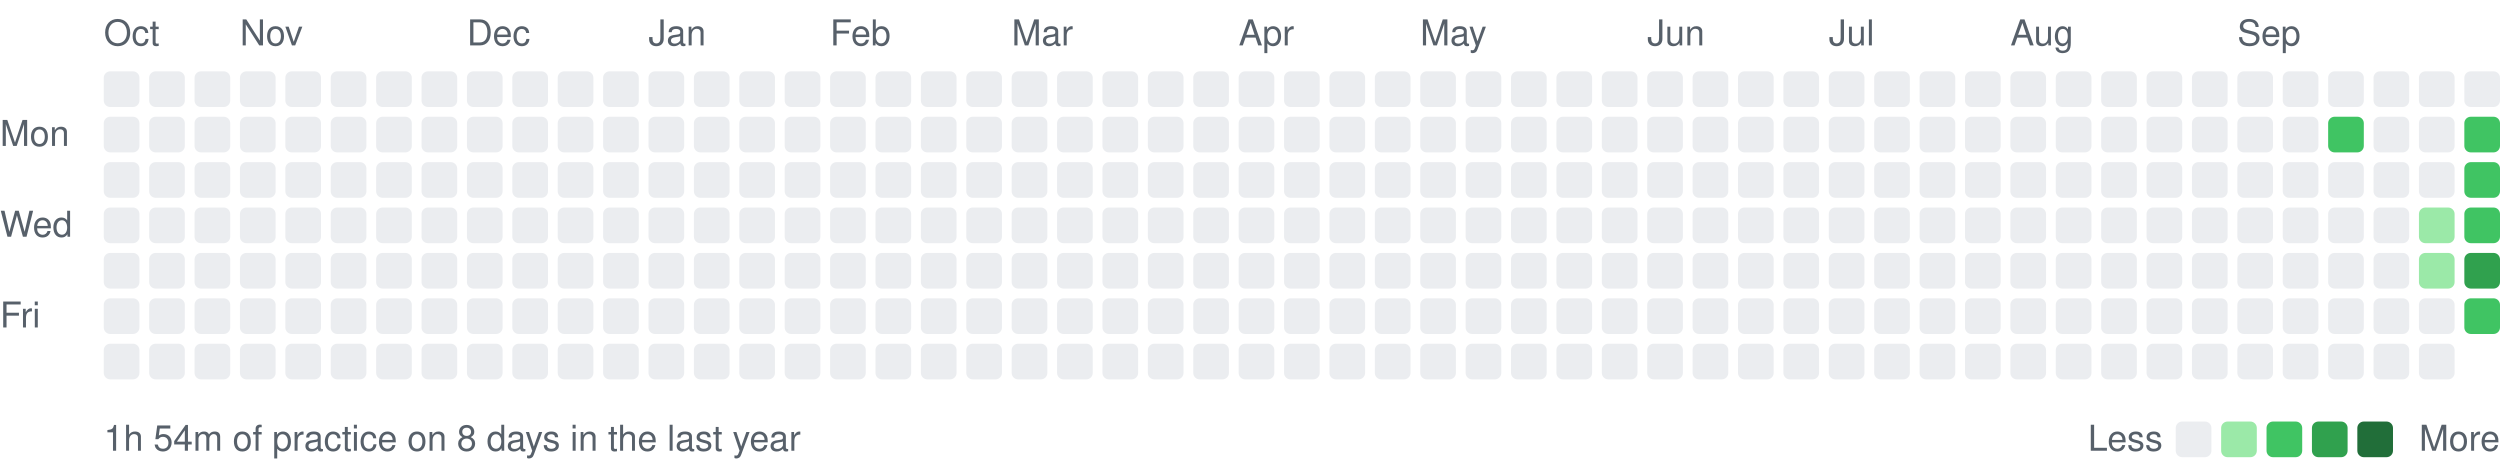
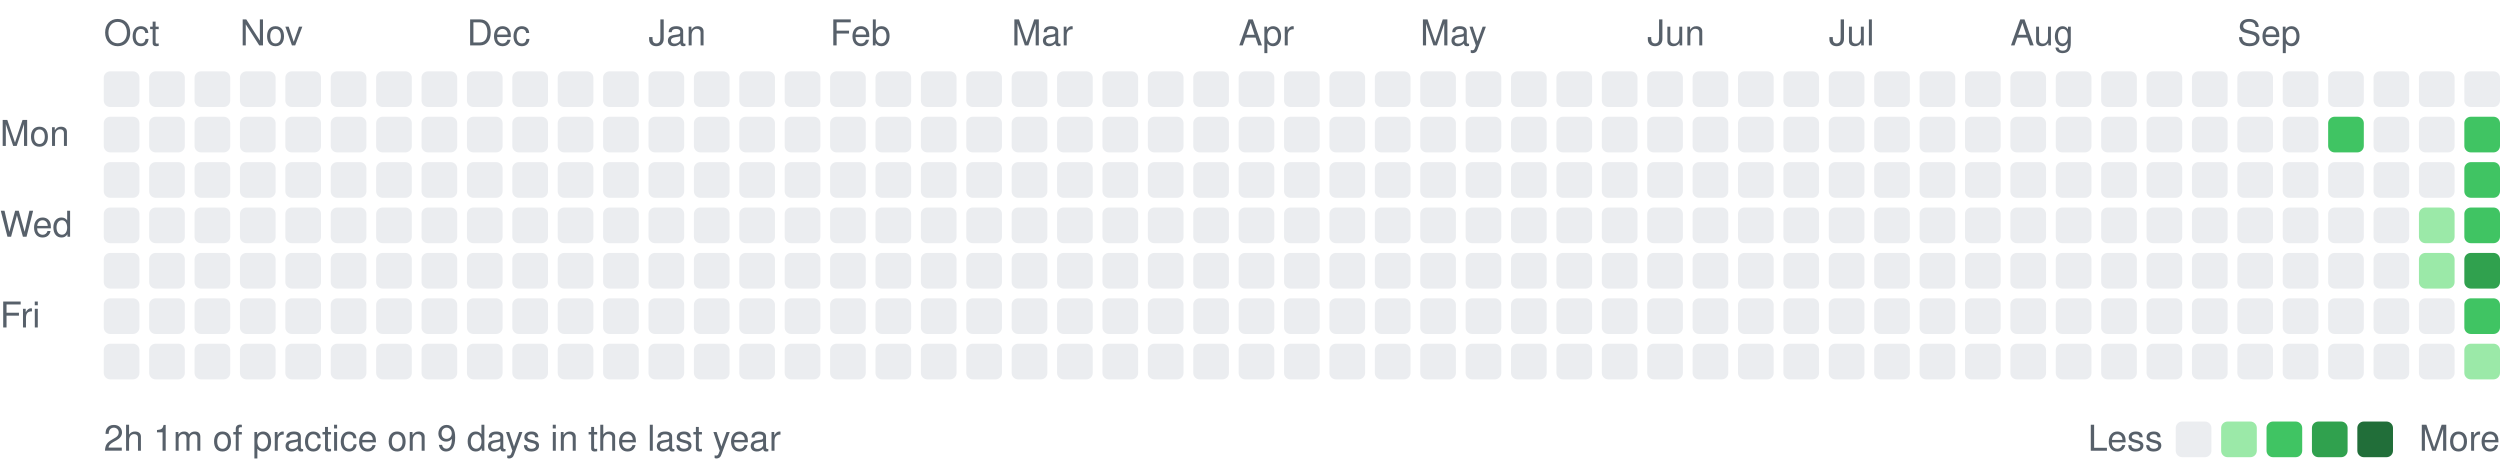
<svg xmlns="http://www.w3.org/2000/svg" width="771" height="145" viewBox="0 0 771 145" font-family="-apple-system, BlinkMacSystemFont, 'Segoe UI', Helvetica, Arial, sans-serif" font-size="11">
  <style>
.kc-t { fill: #57606a; }
.kc-h { fill: #24292f; }
.kc-g { stroke: #d0d7de; }
.kc-l0 { fill: #ebedf0; }
.kc-l1 { fill: #9be9a8; }
.kc-l2 { fill: #40c463; }
.kc-l3 { fill: #30a14e; }
.kc-l4 { fill: #216e39; }
.kc-line { stroke: #2da44e; }
.kc-dot { fill: #2da44e; }
@media (prefers-color-scheme: dark) {
:root:not([data-theme="light"]) .kc-t { fill: #8b949e; }
:root:not([data-theme="light"]) .kc-h { fill: #e6edf3; }
:root:not([data-theme="light"]) .kc-g { stroke: #30363d; }
:root:not([data-theme="light"]) .kc-l0 { fill: #262a31; }
:root:not([data-theme="light"]) .kc-l1 { fill: #0e4429; }
:root:not([data-theme="light"]) .kc-l2 { fill: #006d32; }
:root:not([data-theme="light"]) .kc-l3 { fill: #26a641; }
:root:not([data-theme="light"]) .kc-l4 { fill: #39d353; }
:root:not([data-theme="light"]) .kc-line { stroke: #3fb950; }
:root:not([data-theme="light"]) .kc-dot { fill: #3fb950; }
}
:root[data-theme="dark"] .kc-t { fill: #8b949e; }
:root[data-theme="dark"] .kc-h { fill: #e6edf3; }
:root[data-theme="dark"] .kc-g { stroke: #30363d; }
:root[data-theme="dark"] .kc-l0 { fill: #262a31; }
:root[data-theme="dark"] .kc-l1 { fill: #0e4429; }
:root[data-theme="dark"] .kc-l2 { fill: #006d32; }
:root[data-theme="dark"] .kc-l3 { fill: #26a641; }
:root[data-theme="dark"] .kc-l4 { fill: #39d353; }
:root[data-theme="dark"] .kc-line { stroke: #3fb950; }
:root[data-theme="dark"] .kc-dot { fill: #3fb950; }
</style>
  <text class="kc-t" x="32" y="14">Oct</text>
  <text class="kc-t" x="74" y="14">Nov</text>
  <text class="kc-t" x="144" y="14">Dec</text>
  <text class="kc-t" x="200" y="14">Jan</text>
  <text class="kc-t" x="256" y="14">Feb</text>
  <text class="kc-t" x="312" y="14">Mar</text>
  <text class="kc-t" x="382" y="14">Apr</text>
  <text class="kc-t" x="438" y="14">May</text>
  <text class="kc-t" x="508" y="14">Jun</text>
  <text class="kc-t" x="564" y="14">Jul</text>
  <text class="kc-t" x="620" y="14">Aug</text>
  <text class="kc-t" x="690" y="14">Sep</text>
  <text class="kc-t" x="0" y="45">Mon</text>
  <text class="kc-t" x="0" y="73">Wed</text>
  <text class="kc-t" x="0" y="101">Fri</text>
  <rect class="kc-l0" x="32" y="22" width="11" height="11" rx="2" />
  <rect class="kc-l0" x="32" y="36" width="11" height="11" rx="2" />
  <rect class="kc-l0" x="32" y="50" width="11" height="11" rx="2" />
  <rect class="kc-l0" x="32" y="64" width="11" height="11" rx="2" />
  <rect class="kc-l0" x="32" y="78" width="11" height="11" rx="2" />
  <rect class="kc-l0" x="32" y="92" width="11" height="11" rx="2" />
  <rect class="kc-l0" x="32" y="106" width="11" height="11" rx="2" />
  <rect class="kc-l0" x="46" y="22" width="11" height="11" rx="2" />
  <rect class="kc-l0" x="46" y="36" width="11" height="11" rx="2" />
  <rect class="kc-l0" x="46" y="50" width="11" height="11" rx="2" />
  <rect class="kc-l0" x="46" y="64" width="11" height="11" rx="2" />
  <rect class="kc-l0" x="46" y="78" width="11" height="11" rx="2" />
  <rect class="kc-l0" x="46" y="92" width="11" height="11" rx="2" />
  <rect class="kc-l0" x="46" y="106" width="11" height="11" rx="2" />
  <rect class="kc-l0" x="60" y="22" width="11" height="11" rx="2" />
  <rect class="kc-l0" x="60" y="36" width="11" height="11" rx="2" />
  <rect class="kc-l0" x="60" y="50" width="11" height="11" rx="2" />
  <rect class="kc-l0" x="60" y="64" width="11" height="11" rx="2" />
  <rect class="kc-l0" x="60" y="78" width="11" height="11" rx="2" />
  <rect class="kc-l0" x="60" y="92" width="11" height="11" rx="2" />
  <rect class="kc-l0" x="60" y="106" width="11" height="11" rx="2" />
  <rect class="kc-l0" x="74" y="22" width="11" height="11" rx="2" />
  <rect class="kc-l0" x="74" y="36" width="11" height="11" rx="2" />
  <rect class="kc-l0" x="74" y="50" width="11" height="11" rx="2" />
  <rect class="kc-l0" x="74" y="64" width="11" height="11" rx="2" />
  <rect class="kc-l0" x="74" y="78" width="11" height="11" rx="2" />
  <rect class="kc-l0" x="74" y="92" width="11" height="11" rx="2" />
  <rect class="kc-l0" x="74" y="106" width="11" height="11" rx="2" />
  <rect class="kc-l0" x="88" y="22" width="11" height="11" rx="2" />
  <rect class="kc-l0" x="88" y="36" width="11" height="11" rx="2" />
  <rect class="kc-l0" x="88" y="50" width="11" height="11" rx="2" />
  <rect class="kc-l0" x="88" y="64" width="11" height="11" rx="2" />
  <rect class="kc-l0" x="88" y="78" width="11" height="11" rx="2" />
  <rect class="kc-l0" x="88" y="92" width="11" height="11" rx="2" />
  <rect class="kc-l0" x="88" y="106" width="11" height="11" rx="2" />
  <rect class="kc-l0" x="102" y="22" width="11" height="11" rx="2" />
  <rect class="kc-l0" x="102" y="36" width="11" height="11" rx="2" />
  <rect class="kc-l0" x="102" y="50" width="11" height="11" rx="2" />
  <rect class="kc-l0" x="102" y="64" width="11" height="11" rx="2" />
  <rect class="kc-l0" x="102" y="78" width="11" height="11" rx="2" />
  <rect class="kc-l0" x="102" y="92" width="11" height="11" rx="2" />
  <rect class="kc-l0" x="102" y="106" width="11" height="11" rx="2" />
  <rect class="kc-l0" x="116" y="22" width="11" height="11" rx="2" />
  <rect class="kc-l0" x="116" y="36" width="11" height="11" rx="2" />
  <rect class="kc-l0" x="116" y="50" width="11" height="11" rx="2" />
  <rect class="kc-l0" x="116" y="64" width="11" height="11" rx="2" />
  <rect class="kc-l0" x="116" y="78" width="11" height="11" rx="2" />
  <rect class="kc-l0" x="116" y="92" width="11" height="11" rx="2" />
  <rect class="kc-l0" x="116" y="106" width="11" height="11" rx="2" />
  <rect class="kc-l0" x="130" y="22" width="11" height="11" rx="2" />
  <rect class="kc-l0" x="130" y="36" width="11" height="11" rx="2" />
  <rect class="kc-l0" x="130" y="50" width="11" height="11" rx="2" />
  <rect class="kc-l0" x="130" y="64" width="11" height="11" rx="2" />
  <rect class="kc-l0" x="130" y="78" width="11" height="11" rx="2" />
  <rect class="kc-l0" x="130" y="92" width="11" height="11" rx="2" />
  <rect class="kc-l0" x="130" y="106" width="11" height="11" rx="2" />
  <rect class="kc-l0" x="144" y="22" width="11" height="11" rx="2" />
  <rect class="kc-l0" x="144" y="36" width="11" height="11" rx="2" />
  <rect class="kc-l0" x="144" y="50" width="11" height="11" rx="2" />
  <rect class="kc-l0" x="144" y="64" width="11" height="11" rx="2" />
  <rect class="kc-l0" x="144" y="78" width="11" height="11" rx="2" />
  <rect class="kc-l0" x="144" y="92" width="11" height="11" rx="2" />
  <rect class="kc-l0" x="144" y="106" width="11" height="11" rx="2" />
  <rect class="kc-l0" x="158" y="22" width="11" height="11" rx="2" />
  <rect class="kc-l0" x="158" y="36" width="11" height="11" rx="2" />
  <rect class="kc-l0" x="158" y="50" width="11" height="11" rx="2" />
  <rect class="kc-l0" x="158" y="64" width="11" height="11" rx="2" />
  <rect class="kc-l0" x="158" y="78" width="11" height="11" rx="2" />
  <rect class="kc-l0" x="158" y="92" width="11" height="11" rx="2" />
  <rect class="kc-l0" x="158" y="106" width="11" height="11" rx="2" />
  <rect class="kc-l0" x="172" y="22" width="11" height="11" rx="2" />
  <rect class="kc-l0" x="172" y="36" width="11" height="11" rx="2" />
  <rect class="kc-l0" x="172" y="50" width="11" height="11" rx="2" />
  <rect class="kc-l0" x="172" y="64" width="11" height="11" rx="2" />
  <rect class="kc-l0" x="172" y="78" width="11" height="11" rx="2" />
  <rect class="kc-l0" x="172" y="92" width="11" height="11" rx="2" />
  <rect class="kc-l0" x="172" y="106" width="11" height="11" rx="2" />
  <rect class="kc-l0" x="186" y="22" width="11" height="11" rx="2" />
  <rect class="kc-l0" x="186" y="36" width="11" height="11" rx="2" />
  <rect class="kc-l0" x="186" y="50" width="11" height="11" rx="2" />
  <rect class="kc-l0" x="186" y="64" width="11" height="11" rx="2" />
  <rect class="kc-l0" x="186" y="78" width="11" height="11" rx="2" />
  <rect class="kc-l0" x="186" y="92" width="11" height="11" rx="2" />
  <rect class="kc-l0" x="186" y="106" width="11" height="11" rx="2" />
  <rect class="kc-l0" x="200" y="22" width="11" height="11" rx="2" />
  <rect class="kc-l0" x="200" y="36" width="11" height="11" rx="2" />
  <rect class="kc-l0" x="200" y="50" width="11" height="11" rx="2" />
  <rect class="kc-l0" x="200" y="64" width="11" height="11" rx="2" />
  <rect class="kc-l0" x="200" y="78" width="11" height="11" rx="2" />
  <rect class="kc-l0" x="200" y="92" width="11" height="11" rx="2" />
  <rect class="kc-l0" x="200" y="106" width="11" height="11" rx="2" />
  <rect class="kc-l0" x="214" y="22" width="11" height="11" rx="2" />
  <rect class="kc-l0" x="214" y="36" width="11" height="11" rx="2" />
  <rect class="kc-l0" x="214" y="50" width="11" height="11" rx="2" />
  <rect class="kc-l0" x="214" y="64" width="11" height="11" rx="2" />
  <rect class="kc-l0" x="214" y="78" width="11" height="11" rx="2" />
  <rect class="kc-l0" x="214" y="92" width="11" height="11" rx="2" />
  <rect class="kc-l0" x="214" y="106" width="11" height="11" rx="2" />
  <rect class="kc-l0" x="228" y="22" width="11" height="11" rx="2" />
  <rect class="kc-l0" x="228" y="36" width="11" height="11" rx="2" />
  <rect class="kc-l0" x="228" y="50" width="11" height="11" rx="2" />
  <rect class="kc-l0" x="228" y="64" width="11" height="11" rx="2" />
  <rect class="kc-l0" x="228" y="78" width="11" height="11" rx="2" />
  <rect class="kc-l0" x="228" y="92" width="11" height="11" rx="2" />
  <rect class="kc-l0" x="228" y="106" width="11" height="11" rx="2" />
  <rect class="kc-l0" x="242" y="22" width="11" height="11" rx="2" />
  <rect class="kc-l0" x="242" y="36" width="11" height="11" rx="2" />
  <rect class="kc-l0" x="242" y="50" width="11" height="11" rx="2" />
  <rect class="kc-l0" x="242" y="64" width="11" height="11" rx="2" />
  <rect class="kc-l0" x="242" y="78" width="11" height="11" rx="2" />
  <rect class="kc-l0" x="242" y="92" width="11" height="11" rx="2" />
  <rect class="kc-l0" x="242" y="106" width="11" height="11" rx="2" />
  <rect class="kc-l0" x="256" y="22" width="11" height="11" rx="2" />
  <rect class="kc-l0" x="256" y="36" width="11" height="11" rx="2" />
  <rect class="kc-l0" x="256" y="50" width="11" height="11" rx="2" />
  <rect class="kc-l0" x="256" y="64" width="11" height="11" rx="2" />
  <rect class="kc-l0" x="256" y="78" width="11" height="11" rx="2" />
  <rect class="kc-l0" x="256" y="92" width="11" height="11" rx="2" />
  <rect class="kc-l0" x="256" y="106" width="11" height="11" rx="2" />
  <rect class="kc-l0" x="270" y="22" width="11" height="11" rx="2" />
  <rect class="kc-l0" x="270" y="36" width="11" height="11" rx="2" />
  <rect class="kc-l0" x="270" y="50" width="11" height="11" rx="2" />
  <rect class="kc-l0" x="270" y="64" width="11" height="11" rx="2" />
  <rect class="kc-l0" x="270" y="78" width="11" height="11" rx="2" />
  <rect class="kc-l0" x="270" y="92" width="11" height="11" rx="2" />
  <rect class="kc-l0" x="270" y="106" width="11" height="11" rx="2" />
  <rect class="kc-l0" x="284" y="22" width="11" height="11" rx="2" />
  <rect class="kc-l0" x="284" y="36" width="11" height="11" rx="2" />
  <rect class="kc-l0" x="284" y="50" width="11" height="11" rx="2" />
  <rect class="kc-l0" x="284" y="64" width="11" height="11" rx="2" />
  <rect class="kc-l0" x="284" y="78" width="11" height="11" rx="2" />
  <rect class="kc-l0" x="284" y="92" width="11" height="11" rx="2" />
  <rect class="kc-l0" x="284" y="106" width="11" height="11" rx="2" />
  <rect class="kc-l0" x="298" y="22" width="11" height="11" rx="2" />
  <rect class="kc-l0" x="298" y="36" width="11" height="11" rx="2" />
  <rect class="kc-l0" x="298" y="50" width="11" height="11" rx="2" />
  <rect class="kc-l0" x="298" y="64" width="11" height="11" rx="2" />
  <rect class="kc-l0" x="298" y="78" width="11" height="11" rx="2" />
  <rect class="kc-l0" x="298" y="92" width="11" height="11" rx="2" />
  <rect class="kc-l0" x="298" y="106" width="11" height="11" rx="2" />
  <rect class="kc-l0" x="312" y="22" width="11" height="11" rx="2" />
  <rect class="kc-l0" x="312" y="36" width="11" height="11" rx="2" />
  <rect class="kc-l0" x="312" y="50" width="11" height="11" rx="2" />
  <rect class="kc-l0" x="312" y="64" width="11" height="11" rx="2" />
  <rect class="kc-l0" x="312" y="78" width="11" height="11" rx="2" />
  <rect class="kc-l0" x="312" y="92" width="11" height="11" rx="2" />
  <rect class="kc-l0" x="312" y="106" width="11" height="11" rx="2" />
  <rect class="kc-l0" x="326" y="22" width="11" height="11" rx="2" />
  <rect class="kc-l0" x="326" y="36" width="11" height="11" rx="2" />
  <rect class="kc-l0" x="326" y="50" width="11" height="11" rx="2" />
  <rect class="kc-l0" x="326" y="64" width="11" height="11" rx="2" />
  <rect class="kc-l0" x="326" y="78" width="11" height="11" rx="2" />
  <rect class="kc-l0" x="326" y="92" width="11" height="11" rx="2" />
  <rect class="kc-l0" x="326" y="106" width="11" height="11" rx="2" />
  <rect class="kc-l0" x="340" y="22" width="11" height="11" rx="2" />
  <rect class="kc-l0" x="340" y="36" width="11" height="11" rx="2" />
  <rect class="kc-l0" x="340" y="50" width="11" height="11" rx="2" />
  <rect class="kc-l0" x="340" y="64" width="11" height="11" rx="2" />
  <rect class="kc-l0" x="340" y="78" width="11" height="11" rx="2" />
  <rect class="kc-l0" x="340" y="92" width="11" height="11" rx="2" />
  <rect class="kc-l0" x="340" y="106" width="11" height="11" rx="2" />
  <rect class="kc-l0" x="354" y="22" width="11" height="11" rx="2" />
  <rect class="kc-l0" x="354" y="36" width="11" height="11" rx="2" />
  <rect class="kc-l0" x="354" y="50" width="11" height="11" rx="2" />
  <rect class="kc-l0" x="354" y="64" width="11" height="11" rx="2" />
  <rect class="kc-l0" x="354" y="78" width="11" height="11" rx="2" />
  <rect class="kc-l0" x="354" y="92" width="11" height="11" rx="2" />
  <rect class="kc-l0" x="354" y="106" width="11" height="11" rx="2" />
  <rect class="kc-l0" x="368" y="22" width="11" height="11" rx="2" />
  <rect class="kc-l0" x="368" y="36" width="11" height="11" rx="2" />
  <rect class="kc-l0" x="368" y="50" width="11" height="11" rx="2" />
  <rect class="kc-l0" x="368" y="64" width="11" height="11" rx="2" />
  <rect class="kc-l0" x="368" y="78" width="11" height="11" rx="2" />
  <rect class="kc-l0" x="368" y="92" width="11" height="11" rx="2" />
  <rect class="kc-l0" x="368" y="106" width="11" height="11" rx="2" />
  <rect class="kc-l0" x="382" y="22" width="11" height="11" rx="2" />
  <rect class="kc-l0" x="382" y="36" width="11" height="11" rx="2" />
  <rect class="kc-l0" x="382" y="50" width="11" height="11" rx="2" />
  <rect class="kc-l0" x="382" y="64" width="11" height="11" rx="2" />
  <rect class="kc-l0" x="382" y="78" width="11" height="11" rx="2" />
  <rect class="kc-l0" x="382" y="92" width="11" height="11" rx="2" />
  <rect class="kc-l0" x="382" y="106" width="11" height="11" rx="2" />
  <rect class="kc-l0" x="396" y="22" width="11" height="11" rx="2" />
  <rect class="kc-l0" x="396" y="36" width="11" height="11" rx="2" />
  <rect class="kc-l0" x="396" y="50" width="11" height="11" rx="2" />
  <rect class="kc-l0" x="396" y="64" width="11" height="11" rx="2" />
  <rect class="kc-l0" x="396" y="78" width="11" height="11" rx="2" />
  <rect class="kc-l0" x="396" y="92" width="11" height="11" rx="2" />
  <rect class="kc-l0" x="396" y="106" width="11" height="11" rx="2" />
  <rect class="kc-l0" x="410" y="22" width="11" height="11" rx="2" />
  <rect class="kc-l0" x="410" y="36" width="11" height="11" rx="2" />
  <rect class="kc-l0" x="410" y="50" width="11" height="11" rx="2" />
  <rect class="kc-l0" x="410" y="64" width="11" height="11" rx="2" />
  <rect class="kc-l0" x="410" y="78" width="11" height="11" rx="2" />
  <rect class="kc-l0" x="410" y="92" width="11" height="11" rx="2" />
  <rect class="kc-l0" x="410" y="106" width="11" height="11" rx="2" />
  <rect class="kc-l0" x="424" y="22" width="11" height="11" rx="2" />
  <rect class="kc-l0" x="424" y="36" width="11" height="11" rx="2" />
  <rect class="kc-l0" x="424" y="50" width="11" height="11" rx="2" />
  <rect class="kc-l0" x="424" y="64" width="11" height="11" rx="2" />
  <rect class="kc-l0" x="424" y="78" width="11" height="11" rx="2" />
  <rect class="kc-l0" x="424" y="92" width="11" height="11" rx="2" />
  <rect class="kc-l0" x="424" y="106" width="11" height="11" rx="2" />
  <rect class="kc-l0" x="438" y="22" width="11" height="11" rx="2" />
  <rect class="kc-l0" x="438" y="36" width="11" height="11" rx="2" />
  <rect class="kc-l0" x="438" y="50" width="11" height="11" rx="2" />
  <rect class="kc-l0" x="438" y="64" width="11" height="11" rx="2" />
  <rect class="kc-l0" x="438" y="78" width="11" height="11" rx="2" />
  <rect class="kc-l0" x="438" y="92" width="11" height="11" rx="2" />
  <rect class="kc-l0" x="438" y="106" width="11" height="11" rx="2" />
  <rect class="kc-l0" x="452" y="22" width="11" height="11" rx="2" />
  <rect class="kc-l0" x="452" y="36" width="11" height="11" rx="2" />
  <rect class="kc-l0" x="452" y="50" width="11" height="11" rx="2" />
  <rect class="kc-l0" x="452" y="64" width="11" height="11" rx="2" />
  <rect class="kc-l0" x="452" y="78" width="11" height="11" rx="2" />
  <rect class="kc-l0" x="452" y="92" width="11" height="11" rx="2" />
  <rect class="kc-l0" x="452" y="106" width="11" height="11" rx="2" />
  <rect class="kc-l0" x="466" y="22" width="11" height="11" rx="2" />
  <rect class="kc-l0" x="466" y="36" width="11" height="11" rx="2" />
  <rect class="kc-l0" x="466" y="50" width="11" height="11" rx="2" />
  <rect class="kc-l0" x="466" y="64" width="11" height="11" rx="2" />
  <rect class="kc-l0" x="466" y="78" width="11" height="11" rx="2" />
  <rect class="kc-l0" x="466" y="92" width="11" height="11" rx="2" />
  <rect class="kc-l0" x="466" y="106" width="11" height="11" rx="2" />
  <rect class="kc-l0" x="480" y="22" width="11" height="11" rx="2" />
  <rect class="kc-l0" x="480" y="36" width="11" height="11" rx="2" />
  <rect class="kc-l0" x="480" y="50" width="11" height="11" rx="2" />
  <rect class="kc-l0" x="480" y="64" width="11" height="11" rx="2" />
  <rect class="kc-l0" x="480" y="78" width="11" height="11" rx="2" />
  <rect class="kc-l0" x="480" y="92" width="11" height="11" rx="2" />
  <rect class="kc-l0" x="480" y="106" width="11" height="11" rx="2" />
  <rect class="kc-l0" x="494" y="22" width="11" height="11" rx="2" />
  <rect class="kc-l0" x="494" y="36" width="11" height="11" rx="2" />
  <rect class="kc-l0" x="494" y="50" width="11" height="11" rx="2" />
  <rect class="kc-l0" x="494" y="64" width="11" height="11" rx="2" />
  <rect class="kc-l0" x="494" y="78" width="11" height="11" rx="2" />
  <rect class="kc-l0" x="494" y="92" width="11" height="11" rx="2" />
  <rect class="kc-l0" x="494" y="106" width="11" height="11" rx="2" />
  <rect class="kc-l0" x="508" y="22" width="11" height="11" rx="2" />
  <rect class="kc-l0" x="508" y="36" width="11" height="11" rx="2" />
  <rect class="kc-l0" x="508" y="50" width="11" height="11" rx="2" />
  <rect class="kc-l0" x="508" y="64" width="11" height="11" rx="2" />
  <rect class="kc-l0" x="508" y="78" width="11" height="11" rx="2" />
  <rect class="kc-l0" x="508" y="92" width="11" height="11" rx="2" />
  <rect class="kc-l0" x="508" y="106" width="11" height="11" rx="2" />
  <rect class="kc-l0" x="522" y="22" width="11" height="11" rx="2" />
  <rect class="kc-l0" x="522" y="36" width="11" height="11" rx="2" />
  <rect class="kc-l0" x="522" y="50" width="11" height="11" rx="2" />
  <rect class="kc-l0" x="522" y="64" width="11" height="11" rx="2" />
  <rect class="kc-l0" x="522" y="78" width="11" height="11" rx="2" />
  <rect class="kc-l0" x="522" y="92" width="11" height="11" rx="2" />
  <rect class="kc-l0" x="522" y="106" width="11" height="11" rx="2" />
  <rect class="kc-l0" x="536" y="22" width="11" height="11" rx="2" />
  <rect class="kc-l0" x="536" y="36" width="11" height="11" rx="2" />
  <rect class="kc-l0" x="536" y="50" width="11" height="11" rx="2" />
  <rect class="kc-l0" x="536" y="64" width="11" height="11" rx="2" />
  <rect class="kc-l0" x="536" y="78" width="11" height="11" rx="2" />
  <rect class="kc-l0" x="536" y="92" width="11" height="11" rx="2" />
  <rect class="kc-l0" x="536" y="106" width="11" height="11" rx="2" />
  <rect class="kc-l0" x="550" y="22" width="11" height="11" rx="2" />
  <rect class="kc-l0" x="550" y="36" width="11" height="11" rx="2" />
  <rect class="kc-l0" x="550" y="50" width="11" height="11" rx="2" />
  <rect class="kc-l0" x="550" y="64" width="11" height="11" rx="2" />
  <rect class="kc-l0" x="550" y="78" width="11" height="11" rx="2" />
  <rect class="kc-l0" x="550" y="92" width="11" height="11" rx="2" />
  <rect class="kc-l0" x="550" y="106" width="11" height="11" rx="2" />
  <rect class="kc-l0" x="564" y="22" width="11" height="11" rx="2" />
  <rect class="kc-l0" x="564" y="36" width="11" height="11" rx="2" />
  <rect class="kc-l0" x="564" y="50" width="11" height="11" rx="2" />
  <rect class="kc-l0" x="564" y="64" width="11" height="11" rx="2" />
  <rect class="kc-l0" x="564" y="78" width="11" height="11" rx="2" />
  <rect class="kc-l0" x="564" y="92" width="11" height="11" rx="2" />
  <rect class="kc-l0" x="564" y="106" width="11" height="11" rx="2" />
  <rect class="kc-l0" x="578" y="22" width="11" height="11" rx="2" />
  <rect class="kc-l0" x="578" y="36" width="11" height="11" rx="2" />
  <rect class="kc-l0" x="578" y="50" width="11" height="11" rx="2" />
  <rect class="kc-l0" x="578" y="64" width="11" height="11" rx="2" />
  <rect class="kc-l0" x="578" y="78" width="11" height="11" rx="2" />
  <rect class="kc-l0" x="578" y="92" width="11" height="11" rx="2" />
  <rect class="kc-l0" x="578" y="106" width="11" height="11" rx="2" />
  <rect class="kc-l0" x="592" y="22" width="11" height="11" rx="2" />
  <rect class="kc-l0" x="592" y="36" width="11" height="11" rx="2" />
  <rect class="kc-l0" x="592" y="50" width="11" height="11" rx="2" />
  <rect class="kc-l0" x="592" y="64" width="11" height="11" rx="2" />
  <rect class="kc-l0" x="592" y="78" width="11" height="11" rx="2" />
  <rect class="kc-l0" x="592" y="92" width="11" height="11" rx="2" />
  <rect class="kc-l0" x="592" y="106" width="11" height="11" rx="2" />
  <rect class="kc-l0" x="606" y="22" width="11" height="11" rx="2" />
  <rect class="kc-l0" x="606" y="36" width="11" height="11" rx="2" />
  <rect class="kc-l0" x="606" y="50" width="11" height="11" rx="2" />
  <rect class="kc-l0" x="606" y="64" width="11" height="11" rx="2" />
  <rect class="kc-l0" x="606" y="78" width="11" height="11" rx="2" />
  <rect class="kc-l0" x="606" y="92" width="11" height="11" rx="2" />
  <rect class="kc-l0" x="606" y="106" width="11" height="11" rx="2" />
  <rect class="kc-l0" x="620" y="22" width="11" height="11" rx="2" />
  <rect class="kc-l0" x="620" y="36" width="11" height="11" rx="2" />
  <rect class="kc-l0" x="620" y="50" width="11" height="11" rx="2" />
  <rect class="kc-l0" x="620" y="64" width="11" height="11" rx="2" />
  <rect class="kc-l0" x="620" y="78" width="11" height="11" rx="2" />
  <rect class="kc-l0" x="620" y="92" width="11" height="11" rx="2" />
  <rect class="kc-l0" x="620" y="106" width="11" height="11" rx="2" />
  <rect class="kc-l0" x="634" y="22" width="11" height="11" rx="2" />
  <rect class="kc-l0" x="634" y="36" width="11" height="11" rx="2" />
  <rect class="kc-l0" x="634" y="50" width="11" height="11" rx="2" />
  <rect class="kc-l0" x="634" y="64" width="11" height="11" rx="2" />
  <rect class="kc-l0" x="634" y="78" width="11" height="11" rx="2" />
  <rect class="kc-l0" x="634" y="92" width="11" height="11" rx="2" />
  <rect class="kc-l0" x="634" y="106" width="11" height="11" rx="2" />
  <rect class="kc-l0" x="648" y="22" width="11" height="11" rx="2" />
  <rect class="kc-l0" x="648" y="36" width="11" height="11" rx="2" />
  <rect class="kc-l0" x="648" y="50" width="11" height="11" rx="2" />
  <rect class="kc-l0" x="648" y="64" width="11" height="11" rx="2" />
  <rect class="kc-l0" x="648" y="78" width="11" height="11" rx="2" />
  <rect class="kc-l0" x="648" y="92" width="11" height="11" rx="2" />
  <rect class="kc-l0" x="648" y="106" width="11" height="11" rx="2" />
  <rect class="kc-l0" x="662" y="22" width="11" height="11" rx="2" />
  <rect class="kc-l0" x="662" y="36" width="11" height="11" rx="2" />
  <rect class="kc-l0" x="662" y="50" width="11" height="11" rx="2" />
  <rect class="kc-l0" x="662" y="64" width="11" height="11" rx="2" />
  <rect class="kc-l0" x="662" y="78" width="11" height="11" rx="2" />
  <rect class="kc-l0" x="662" y="92" width="11" height="11" rx="2" />
  <rect class="kc-l0" x="662" y="106" width="11" height="11" rx="2" />
  <rect class="kc-l0" x="676" y="22" width="11" height="11" rx="2" />
  <rect class="kc-l0" x="676" y="36" width="11" height="11" rx="2" />
  <rect class="kc-l0" x="676" y="50" width="11" height="11" rx="2" />
  <rect class="kc-l0" x="676" y="64" width="11" height="11" rx="2" />
  <rect class="kc-l0" x="676" y="78" width="11" height="11" rx="2" />
  <rect class="kc-l0" x="676" y="92" width="11" height="11" rx="2" />
  <rect class="kc-l0" x="676" y="106" width="11" height="11" rx="2" />
  <rect class="kc-l0" x="690" y="22" width="11" height="11" rx="2" />
  <rect class="kc-l0" x="690" y="36" width="11" height="11" rx="2" />
  <rect class="kc-l0" x="690" y="50" width="11" height="11" rx="2" />
  <rect class="kc-l0" x="690" y="64" width="11" height="11" rx="2" />
  <rect class="kc-l0" x="690" y="78" width="11" height="11" rx="2" />
  <rect class="kc-l0" x="690" y="92" width="11" height="11" rx="2" />
  <rect class="kc-l0" x="690" y="106" width="11" height="11" rx="2" />
  <rect class="kc-l0" x="704" y="22" width="11" height="11" rx="2" />
  <rect class="kc-l0" x="704" y="36" width="11" height="11" rx="2" />
  <rect class="kc-l0" x="704" y="50" width="11" height="11" rx="2" />
  <rect class="kc-l0" x="704" y="64" width="11" height="11" rx="2" />
  <rect class="kc-l0" x="704" y="78" width="11" height="11" rx="2" />
  <rect class="kc-l0" x="704" y="92" width="11" height="11" rx="2" />
  <rect class="kc-l0" x="704" y="106" width="11" height="11" rx="2" />
  <rect class="kc-l0" x="718" y="22" width="11" height="11" rx="2" />
  <rect class="kc-l2" x="718" y="36" width="11" height="11" rx="2" />
  <rect class="kc-l0" x="718" y="50" width="11" height="11" rx="2" />
  <rect class="kc-l0" x="718" y="64" width="11" height="11" rx="2" />
  <rect class="kc-l0" x="718" y="78" width="11" height="11" rx="2" />
  <rect class="kc-l0" x="718" y="92" width="11" height="11" rx="2" />
  <rect class="kc-l0" x="718" y="106" width="11" height="11" rx="2" />
  <rect class="kc-l0" x="732" y="22" width="11" height="11" rx="2" />
  <rect class="kc-l0" x="732" y="36" width="11" height="11" rx="2" />
  <rect class="kc-l0" x="732" y="50" width="11" height="11" rx="2" />
  <rect class="kc-l0" x="732" y="64" width="11" height="11" rx="2" />
  <rect class="kc-l0" x="732" y="78" width="11" height="11" rx="2" />
  <rect class="kc-l0" x="732" y="92" width="11" height="11" rx="2" />
  <rect class="kc-l0" x="732" y="106" width="11" height="11" rx="2" />
  <rect class="kc-l0" x="746" y="22" width="11" height="11" rx="2" />
  <rect class="kc-l0" x="746" y="36" width="11" height="11" rx="2" />
  <rect class="kc-l0" x="746" y="50" width="11" height="11" rx="2" />
  <rect class="kc-l1" x="746" y="64" width="11" height="11" rx="2" />
  <rect class="kc-l1" x="746" y="78" width="11" height="11" rx="2" />
  <rect class="kc-l0" x="746" y="92" width="11" height="11" rx="2" />
  <rect class="kc-l0" x="746" y="106" width="11" height="11" rx="2" />
  <rect class="kc-l0" x="760" y="22" width="11" height="11" rx="2" />
  <rect class="kc-l2" x="760" y="36" width="11" height="11" rx="2" />
  <rect class="kc-l2" x="760" y="50" width="11" height="11" rx="2" />
  <rect class="kc-l2" x="760" y="64" width="11" height="11" rx="2" />
  <rect class="kc-l3" x="760" y="78" width="11" height="11" rx="2" />
  <rect class="kc-l2" x="760" y="92" width="11" height="11" rx="2" />
-   <text class="kc-t" x="32" y="139">1h 54m of practice on 8 days in the last year</text>
+   <rect class="kc-l1" x="760" y="106" width="11" height="11" rx="2" />
+   <text class="kc-t" x="32" y="139">2h 1m of practice on 9 days in the last year</text>
  <text class="kc-t" x="667" y="139" text-anchor="end">Less</text>
  <rect class="kc-l0" x="671" y="130" width="11" height="11" rx="2" />
  <rect class="kc-l1" x="685" y="130" width="11" height="11" rx="2" />
  <rect class="kc-l2" x="699" y="130" width="11" height="11" rx="2" />
  <rect class="kc-l3" x="713" y="130" width="11" height="11" rx="2" />
  <rect class="kc-l4" x="727" y="130" width="11" height="11" rx="2" />
  <text class="kc-t" x="771" y="139" text-anchor="end">More</text>
</svg>
